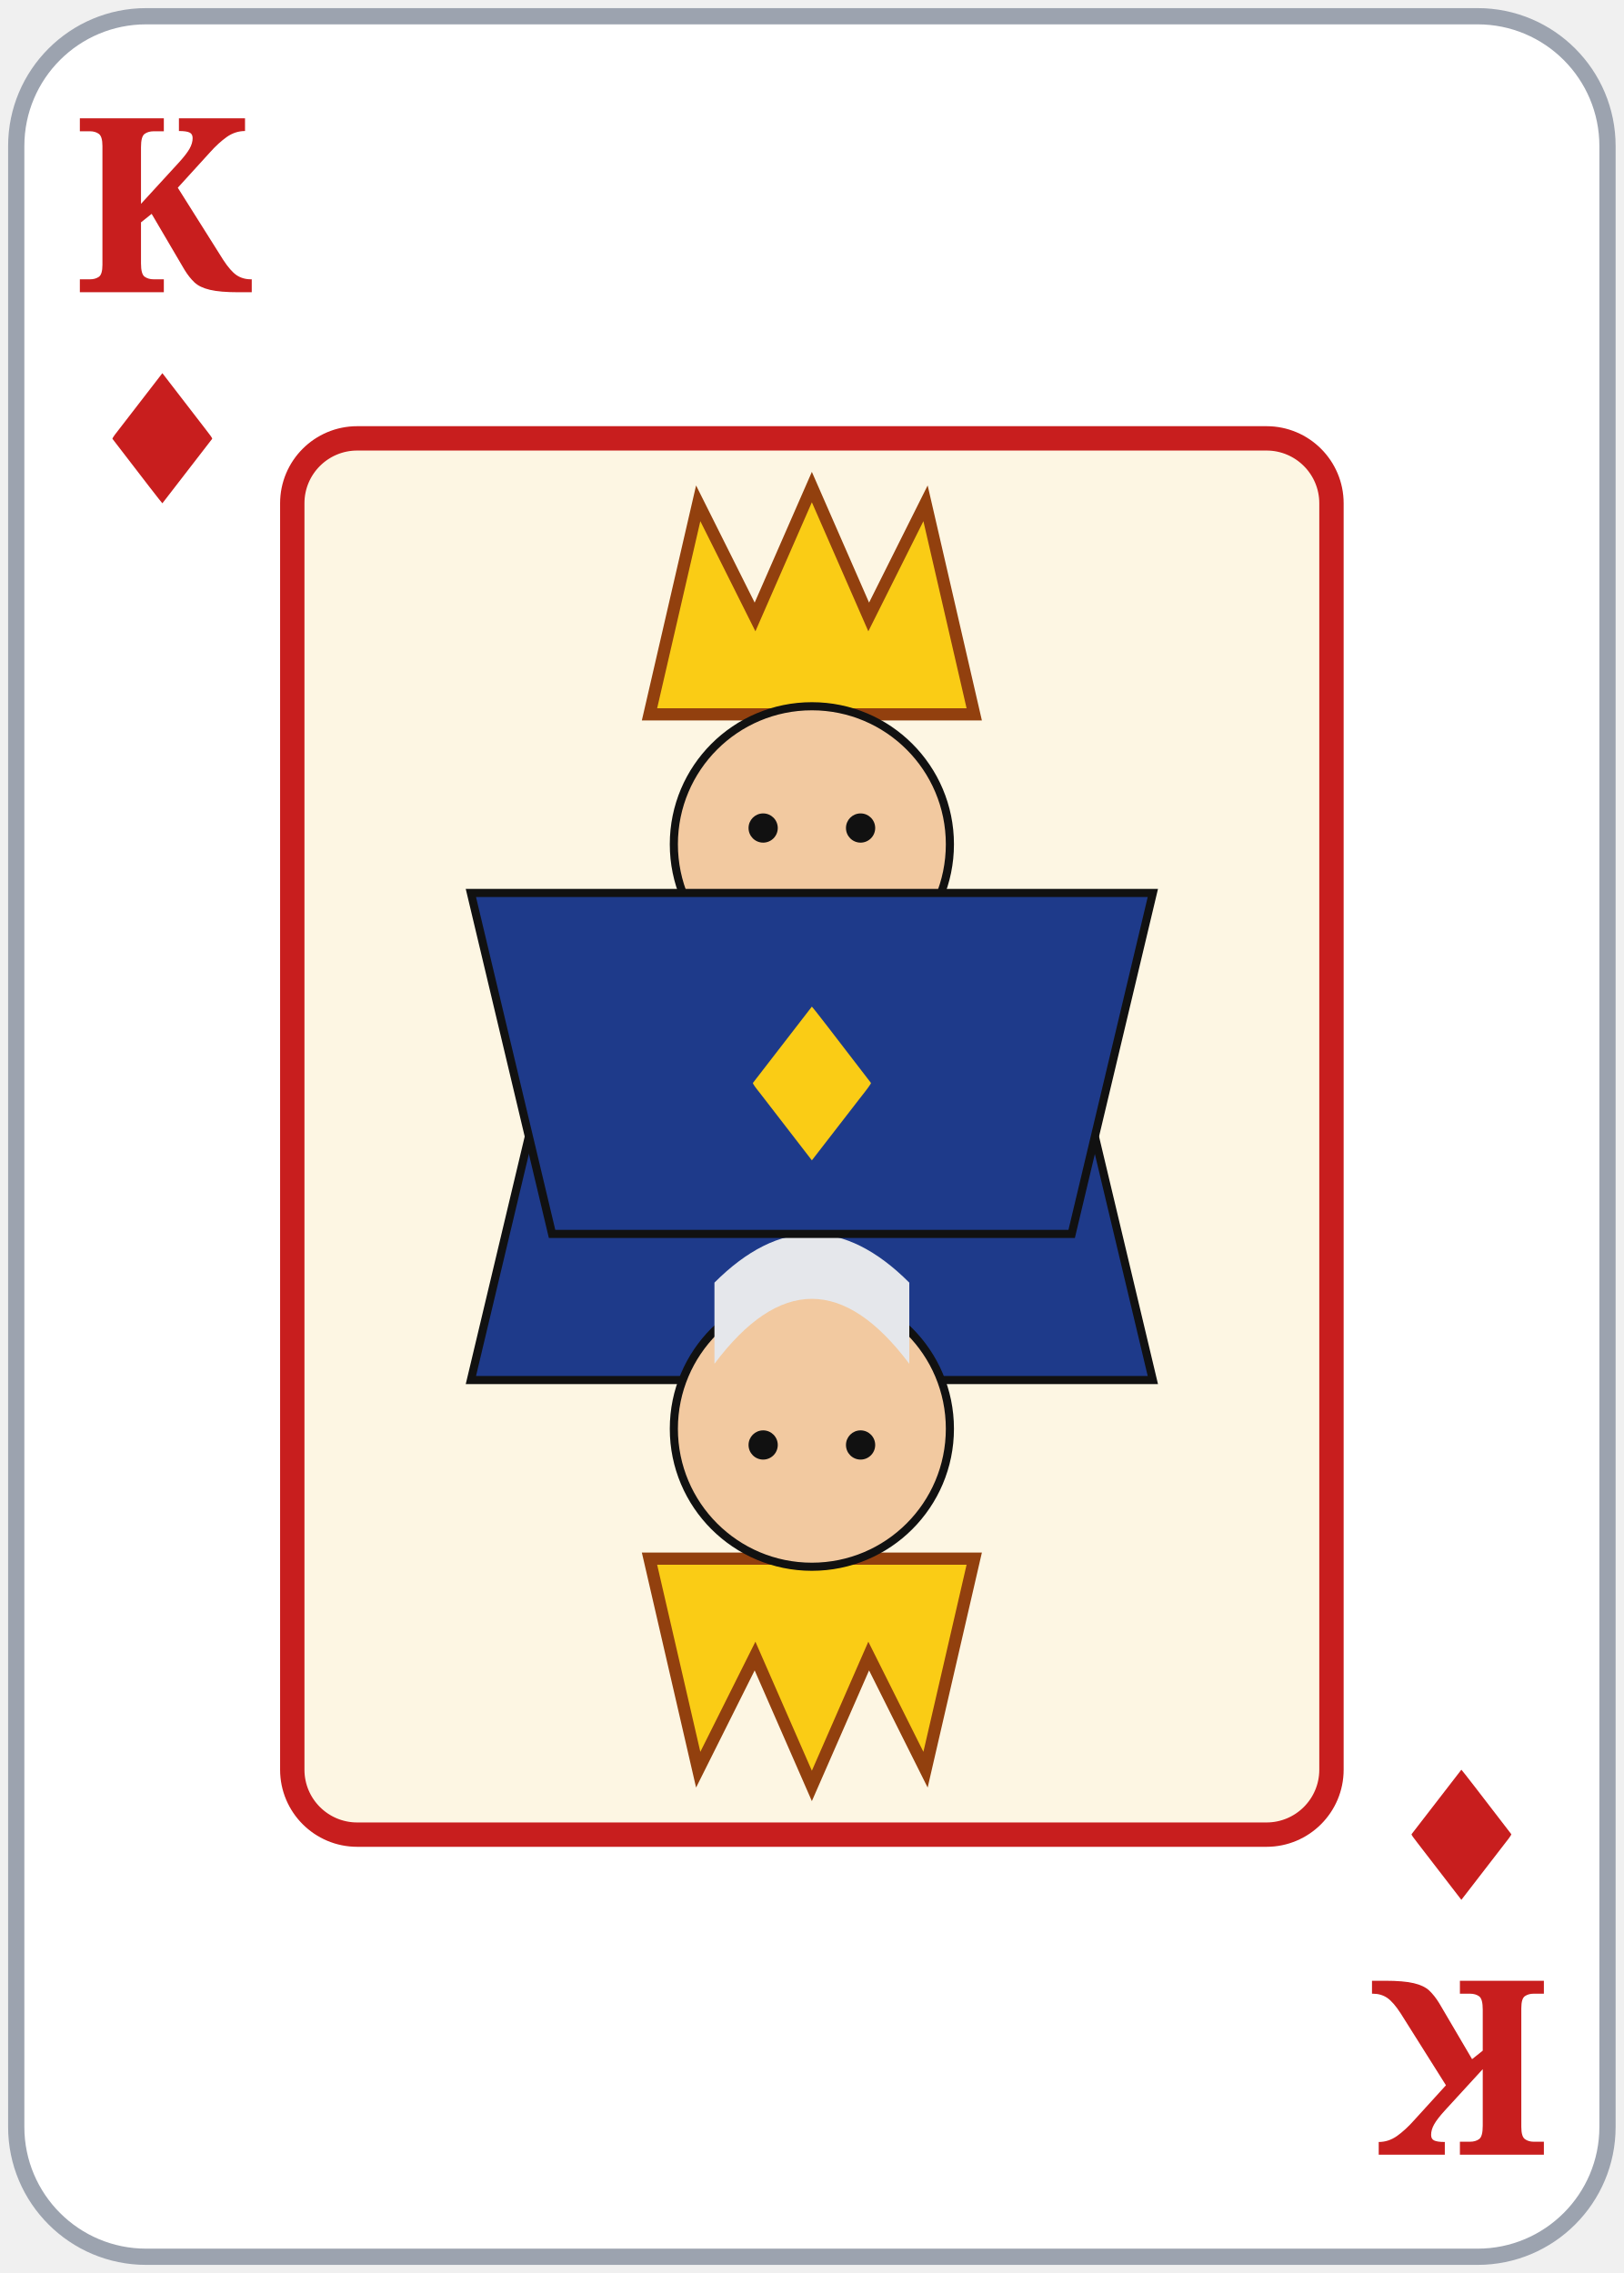
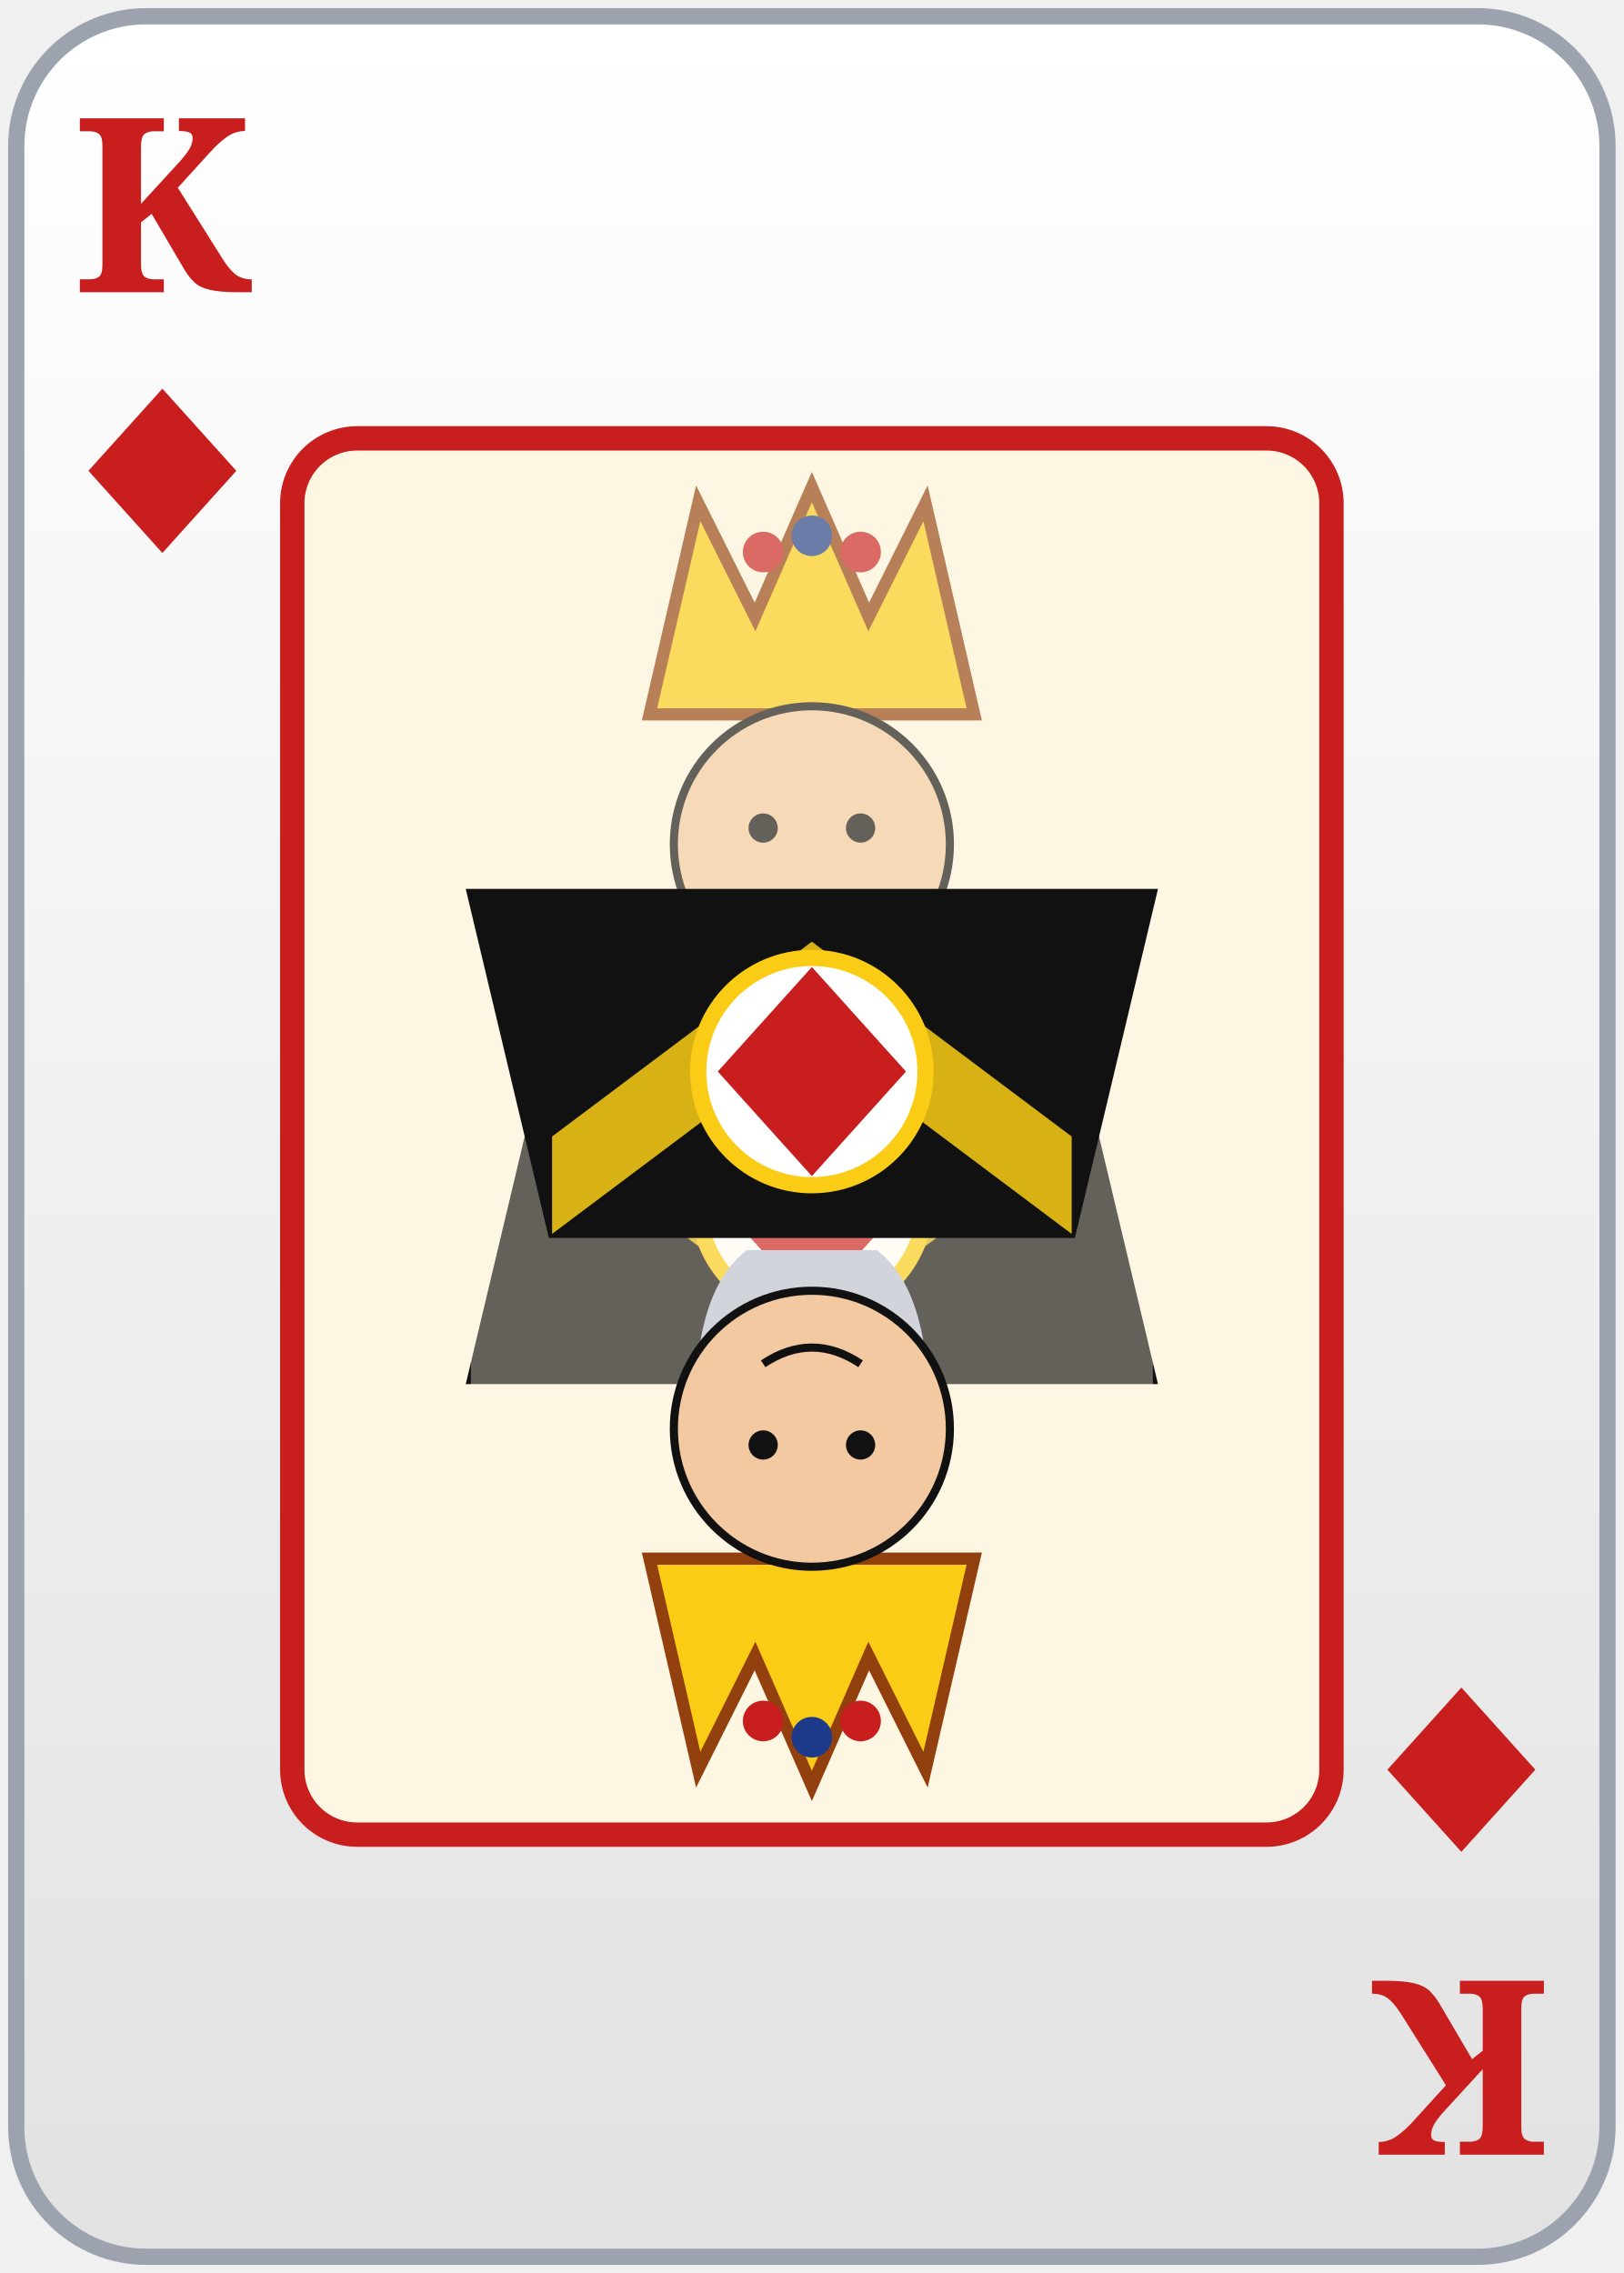
<svg xmlns="http://www.w3.org/2000/svg" viewBox="0 0 200 280" width="200" height="280" role="img" aria-label="K♦">
-   <rect x="2" y="2" width="196" height="276" rx="16" fill="#ffffff" stroke="#9ca3af" stroke-width="2" />
+   <defs>
+     <linearGradient id="bg" x1="0" y1="0" x2="0" y2="1">
+       <stop offset="0%" stop-color="#ffffff" />
+       <stop offset="100%" stop-color="#e2e2e2" />
+     </linearGradient>
+   </defs>
+   <rect x="2" y="2" width="196" height="276" rx="16" fill="url(#bg)" stroke="#9ca3af" stroke-width="2" />
  <text x="20" y="36" font-family="Georgia,serif" font-size="30" font-weight="bold" fill="#c81e1e" text-anchor="middle">K</text>
-   <text x="20" y="62" font-family="Georgia,serif" font-size="22" fill="#c81e1e" text-anchor="middle">♦</text>
+   <g transform="translate(20,58) rotate(0) scale(0.198,0.220) translate(-50,-50)">
+     <polygon points="50,4 96,50 50,96 4,50" fill="#c81e1e" />
+   </g>
  <g transform="rotate(180 180 244)">
    <text x="180" y="244" font-family="Georgia,serif" font-size="30" font-weight="bold" fill="#c81e1e" text-anchor="middle">K</text>
-     <text x="180" y="270" font-family="Georgia,serif" font-size="22" fill="#c81e1e" text-anchor="middle">♦</text>
+     <g transform="translate(180,270) rotate(0) scale(0.198,0.220) translate(-50,-50)">
+       <polygon points="50,4 96,50 50,96 4,50" fill="#c81e1e" />
+     </g>
  </g>
  <defs>
    <clipPath id="clip">
      <rect x="36" y="54" width="128" height="172" rx="8" />
    </clipPath>
  </defs>
  <rect x="36" y="54" width="128" height="172" rx="8" fill="#fdf6e3" stroke="#c81e1e" stroke-width="3" />
  <g clip-path="url(#clip)">
    <g id="fig">
+       <rect x="58" y="58" width="84" height="164" fill="#fdf6e3" opacity="0.35" />
      <polygon points="80,88 120,88 114,62 107,76 100,60 93,76 86,62" fill="#facc15" stroke="#92400e" stroke-width="1.5" />
+       <circle cx="94" cy="68" r="2.5" fill="#c81e1e" />
+       <circle cx="100" cy="66" r="2.5" fill="#1e3a8a" />
+       <circle cx="106" cy="68" r="2.5" fill="#c81e1e" />
+       <path d="M86,98 Q84,120 92,126 L108,126 Q116,120 114,98 Q108,90 100,90 Q92,90 86,98 Z" fill="#d1d5db" />
      <circle cx="100" cy="104" r="17" fill="#f2c9a0" stroke="#111" stroke-width="1" />
      <circle cx="94" cy="102" r="1.8" fill="#111" />
      <circle cx="106" cy="102" r="1.8" fill="#111" />
-       <path d="M88,112 Q100,128 112,112 L112,122 Q100,134 88,122 Z" fill="#e5e7eb" />
-       <path d="M68,128 L132,128 L142,170 L58,170 Z" fill="#1e3a8a" stroke="#111" stroke-width="1" />
-       <text x="100" y="156" font-family="Georgia,serif" font-size="26" fill="#facc15" text-anchor="middle">♦</text>
+       <path d="M94,112 Q100,116 106,112" fill="none" stroke="#111" stroke-width="1" />
+       <path d="M68,128 L132,128 L142,170 L58,170 Z" fill="#111111" stroke="#111" stroke-width="1" />
+       <polygon points="68,128 100,152 132,128 132,140 100,164 68,140" fill="#facc15" opacity="0.85" />
+       <circle cx="100" cy="148" r="14" fill="#ffffff" stroke="#facc15" stroke-width="2" />
+       <g transform="translate(100,148) rotate(0) scale(0.252,0.280) translate(-50,-50)">
+         <polygon points="50,4 96,50 50,96 4,50" fill="#c81e1e" />
+       </g>
    </g>
    <use href="#fig" transform="rotate(180 100 140)" />
  </g>
</svg>
